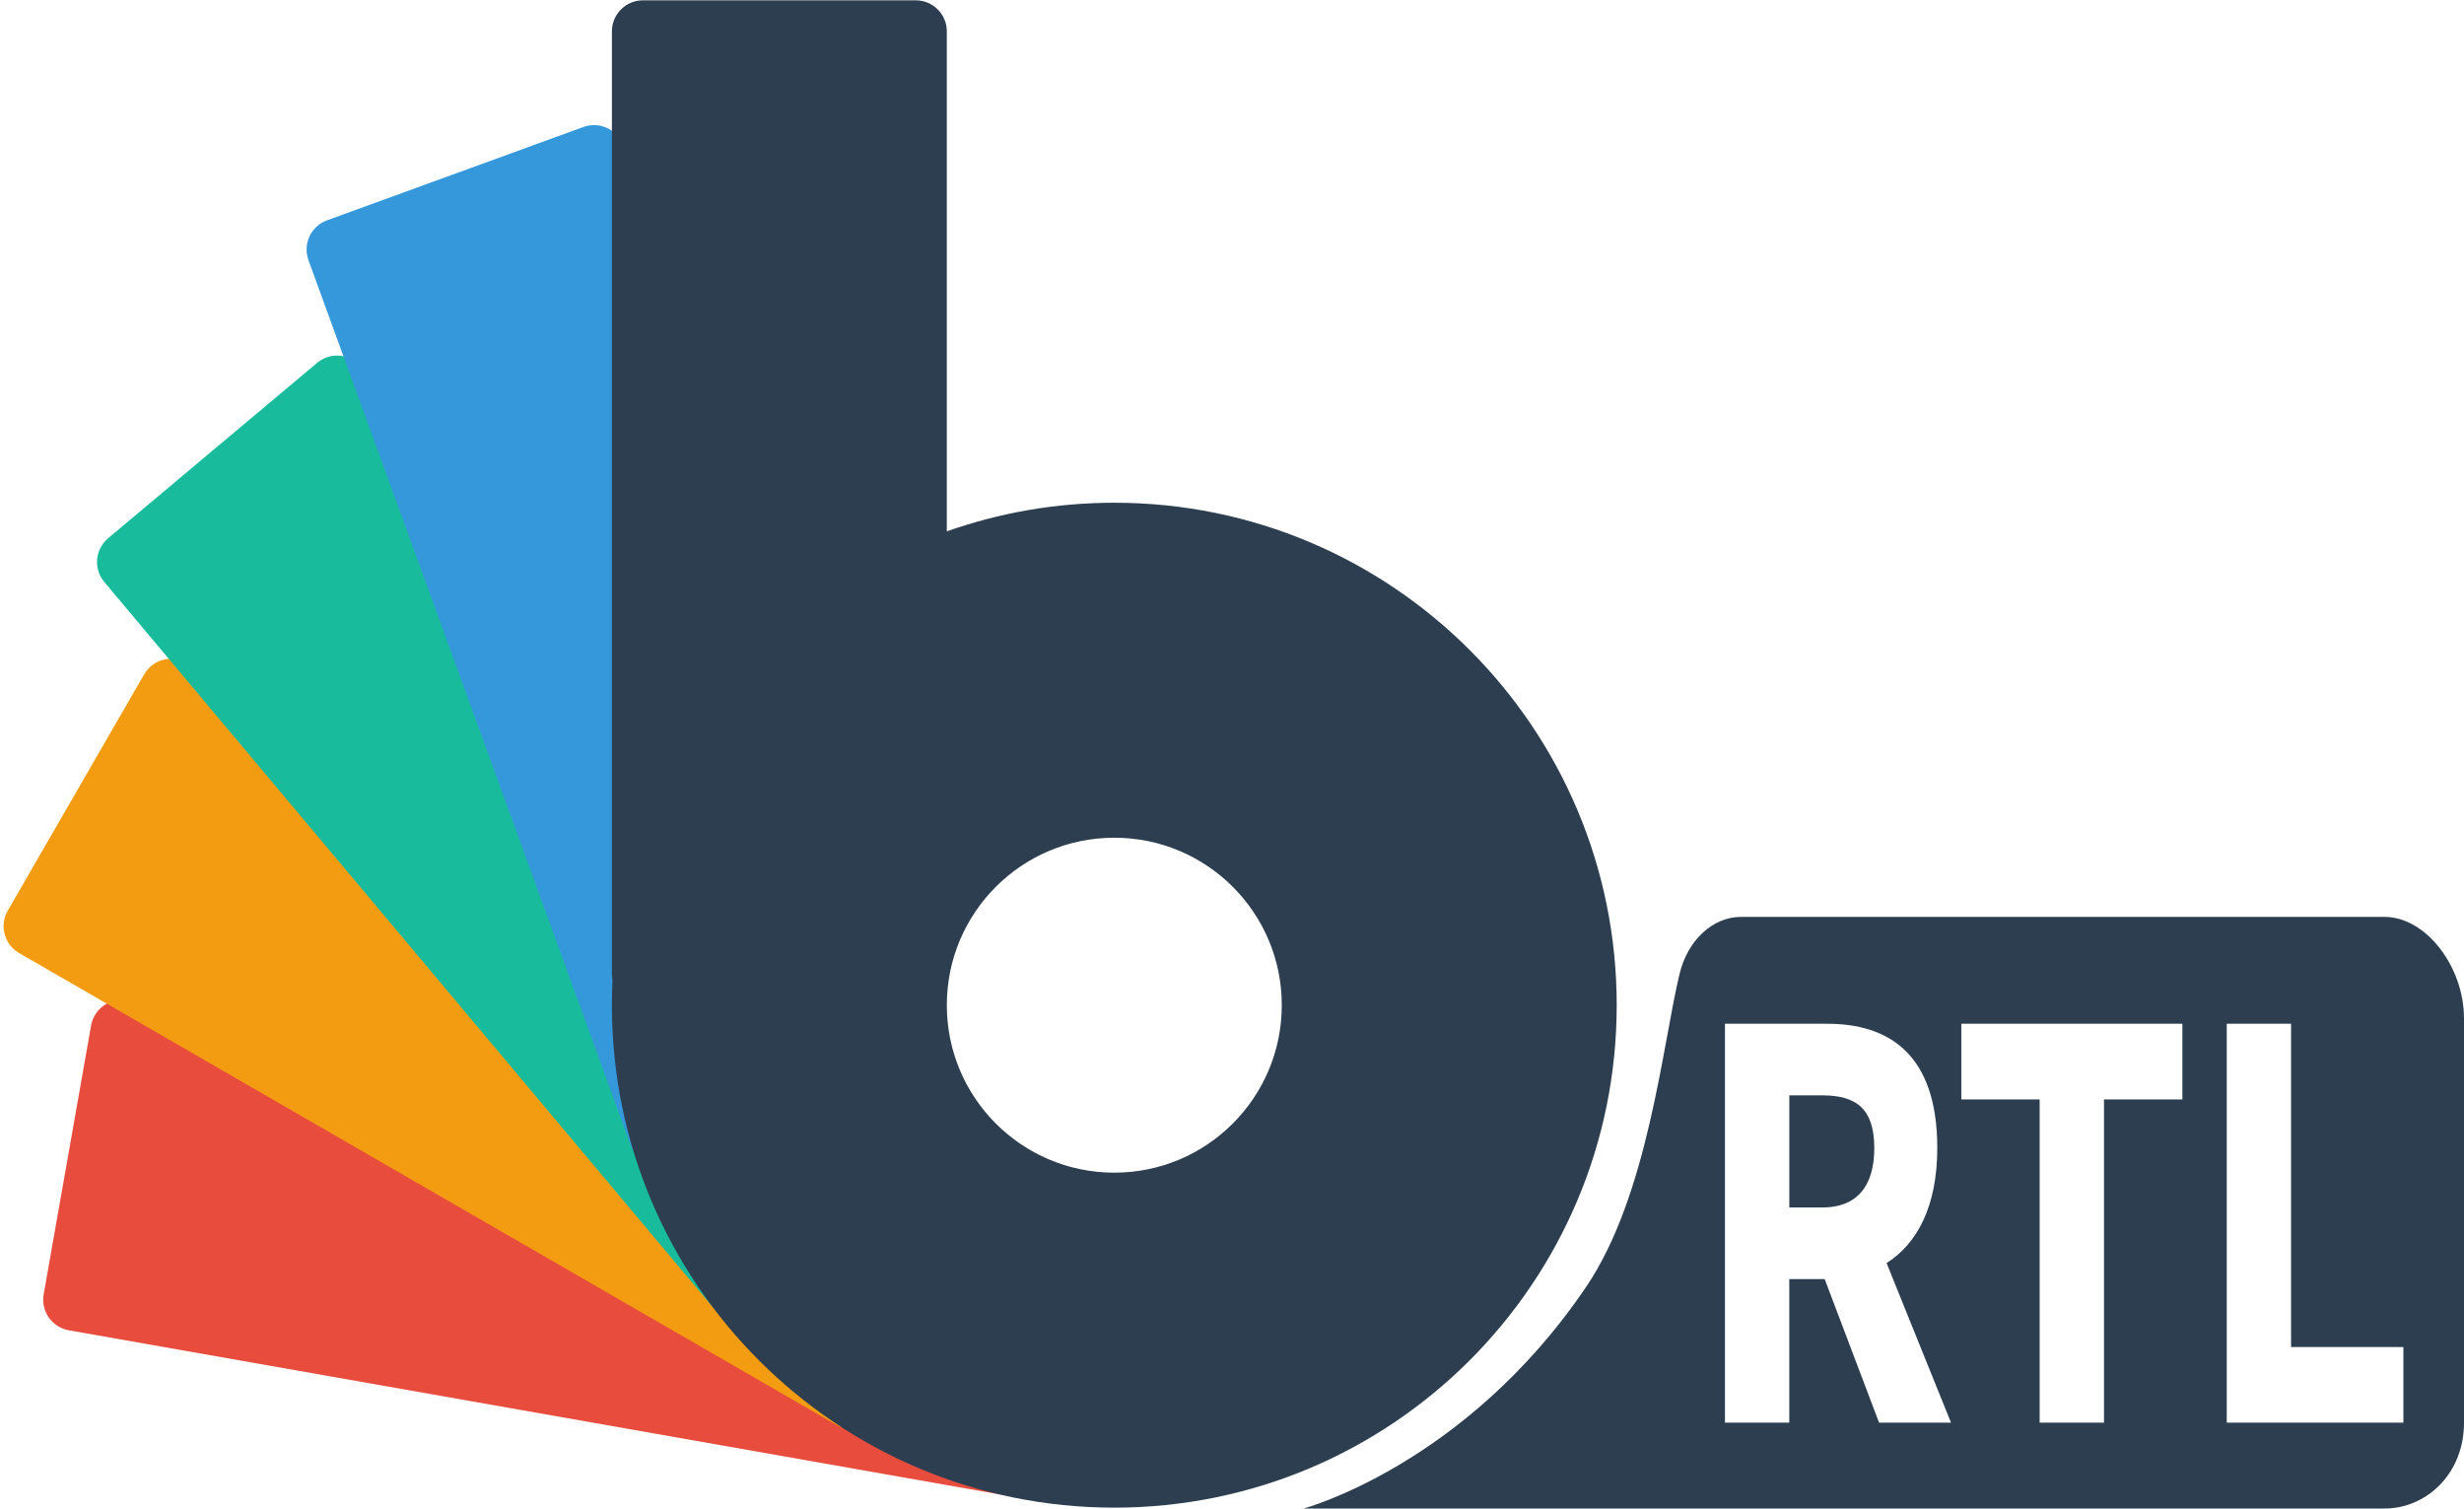
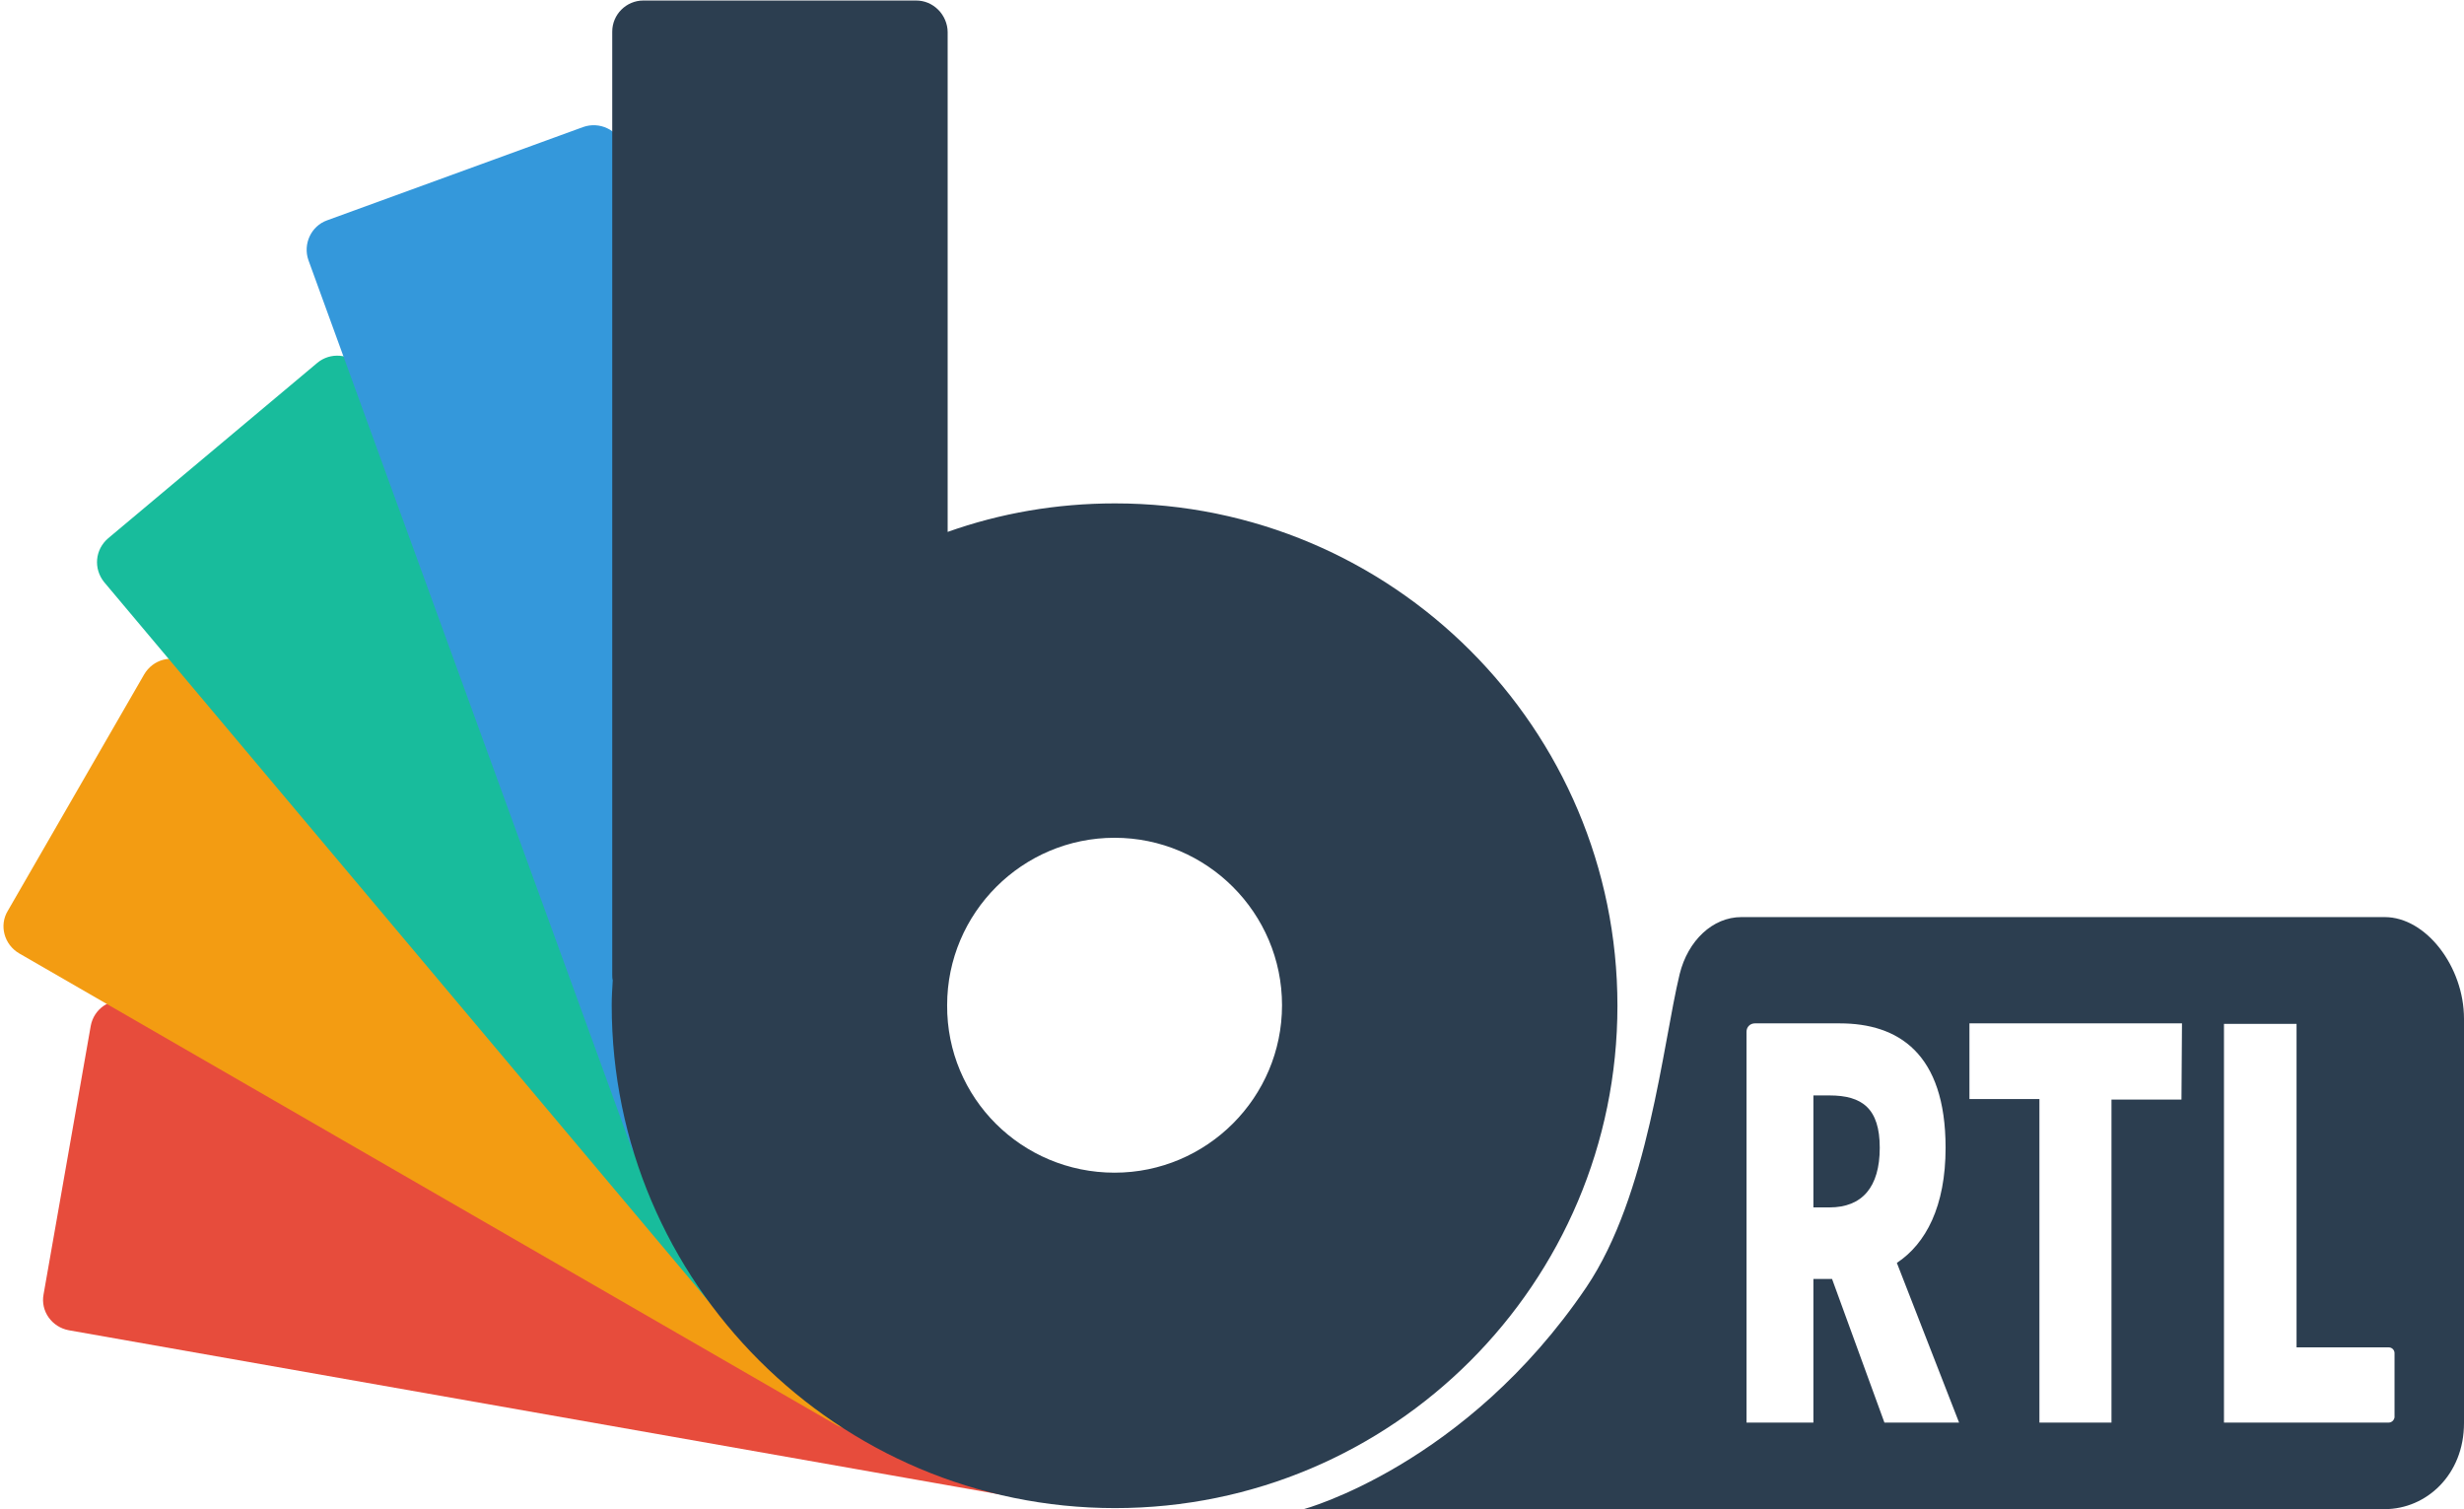
- <svg xmlns="http://www.w3.org/2000/svg" version="1.1" id="Layer_1" x="0px" y="0px" viewBox="0 0 475.33 291" style="enable-background:new 0 0 475.33 291;" xml:space="preserve">
+ <svg xmlns="http://www.w3.org/2000/svg" version="1.1" id="Layer_1" x="0px" y="0px" viewBox="0 0 475.3 291" style="enable-background:new 0 0 475.3 291;" xml:space="preserve">
  <style type="text/css">
	.st0{fill-rule:evenodd;clip-rule:evenodd;fill:#E74C3C;}
	.st1{fill-rule:evenodd;clip-rule:evenodd;fill:#F39C12;}
	.st2{fill-rule:evenodd;clip-rule:evenodd;fill:#18BC9C;}
	.st3{fill-rule:evenodd;clip-rule:evenodd;fill:#3498DB;}
	.st4{fill-rule:evenodd;clip-rule:evenodd;fill:#2C3E50;}
</style>
-   <path class="st0" d="M8.43,249.66l9.14-51.82c0.58-3.27,3.68-5.44,6.95-4.87l179.08,31.58c3.27,0.58,5.44,3.68,4.87,6.95  l-9.14,51.82c-0.58,3.27-3.68,5.44-6.95,4.87L13.29,256.62C10.02,256.04,7.85,252.94,8.43,249.66z" />
-   <path class="st1" d="M1.5,175.66l26.31-45.57c1.66-2.88,5.32-3.86,8.2-2.2l157.48,90.92c2.88,1.66,3.86,5.32,2.2,8.2l-26.31,45.57  c-1.66,2.88-5.32,3.86-8.2,2.2L3.69,183.85C0.82,182.2-0.16,178.54,1.5,175.66z" />
-   <path class="st2" d="M20.87,103.82L61.17,70c2.55-2.14,6.32-1.81,8.45,0.74l116.89,139.3c2.14,2.54,1.81,6.32-0.74,8.45l-40.3,33.82  c-2.55,2.14-6.32,1.8-8.45-0.74L20.13,112.28C17.99,109.73,18.32,105.96,20.87,103.82z" />
-   <path class="st3" d="M63.1,42.5l49.44-18c3.12-1.14,6.55,0.47,7.69,3.59l62.2,170.88c1.14,3.12-0.46,6.55-3.59,7.69l-49.44,18  c-3.12,1.14-6.55-0.46-7.69-3.59L59.51,50.19C58.38,47.06,59.98,43.63,63.1,42.5z" />
-   <path class="st4" d="M214.96,226.21c17.84,0,32.31-14.46,32.31-32.31c0-17.84-14.47-32.3-32.31-32.3s-32.31,14.46-32.31,32.3  C182.65,211.75,197.12,226.21,214.96,226.21z M118.16,189.09c-0.08-0.39-0.12-0.79-0.12-1.19V6.06c0-3.32,2.69-6,6-6h52.6  c1.59,0,3.12,0.63,4.25,1.75c1.13,1.13,1.76,2.65,1.76,4.25v96.44c10.11-3.57,20.98-5.52,32.31-5.52  c53.53,0,96.92,43.39,96.92,96.92c0,53.53-43.39,96.93-96.92,96.93c-53.53,0-96.92-43.39-96.92-96.93  C118.04,192.29,118.08,190.68,118.16,189.09z" />
+   <path class="st0" d="M8.4,249.7l9.1-51.8c0.6-3.3,3.7-5.4,7-4.9l179.1,31.6c3.3,0.6,5.4,3.7,4.9,6.9l-9.1,51.8  c-0.6,3.3-3.7,5.4-6.9,4.9L13.3,256.6C10,256,7.8,252.9,8.4,249.7z" />
+   <path class="st1" d="M1.5,175.7l26.3-45.6c1.7-2.9,5.3-3.9,8.2-2.2l157.5,90.9c2.9,1.7,3.9,5.3,2.2,8.2l-26.3,45.6  c-1.7,2.9-5.3,3.9-8.2,2.2L3.7,183.9C0.8,182.2-0.2,178.5,1.5,175.7z" />
+   <path class="st2" d="M20.9,103.8L61.2,70c2.5-2.1,6.3-1.8,8.4,0.7L186.5,210c2.1,2.5,1.8,6.3-0.7,8.4l-40.3,33.8  c-2.6,2.1-6.3,1.8-8.4-0.7L20.1,112.3C18,109.7,18.3,106,20.9,103.8z" />
+   <path class="st3" d="M63.1,42.5l49.4-18c3.1-1.1,6.6,0.5,7.7,3.6L182.4,199c1.1,3.1-0.5,6.6-3.6,7.7l-49.4,18  c-3.1,1.1-6.6-0.5-7.7-3.6L59.5,50.2C58.4,47.1,60,43.6,63.1,42.5z" />
+   <path class="st4" d="M215,226.2c17.8,0,32.3-14.5,32.3-32.3c0-17.8-14.5-32.3-32.3-32.3s-32.3,14.5-32.3,32.3  C182.6,211.8,197.1,226.2,215,226.2z M118.2,189.1c-0.1-0.4-0.1-0.8-0.1-1.2V6.1c0-3.3,2.7-6,6-6h52.6c1.6,0,3.1,0.6,4.3,1.8  c1.1,1.1,1.8,2.7,1.8,4.3v96.4c10.1-3.6,21-5.5,32.3-5.5c53.5,0,96.9,43.4,96.9,96.9s-43.4,96.9-96.9,96.9S118,247.4,118,193.9  C118,192.3,118.1,190.7,118.2,189.1z" />
  <g>
-     <path class="st4" d="M460,176.87H335.88c-5.46,0-10.3,4.46-11.88,11c-3.3,13.71-6.03,42.65-18,60.35   C282.72,282.63,251.48,291,251.48,291H460c7.98,0,15.33-6.59,15.33-16.57v-77.98C475.33,186.47,467.98,176.87,460,176.87z    M362.49,274.43L352,246.74h-6.83v27.69h-12.41v-76.94h19.77c11.65,0,21.19,5.67,21.19,23.96c0,11.31-3.92,18.49-9.78,22.2   l12.43,30.79H362.49z M420.99,212.08h-15.11v62.35h-12.41v-62.35h-15.11v-14.59h42.64V212.08z M463.65,274.43h-34.09v-76.94h12.41   v62.36h21.67V274.43z" />
-     <path class="st4" d="M351.53,211.3h-6.35v21.63h6.35c6.53,0,10.04-3.92,10.04-11.48C361.56,213.84,358.06,211.3,351.53,211.3z" />
+     <path class="st4" d="M460,176.9H335.9c-5.5,0-10.3,4.5-11.9,11c-3.3,13.7-6,42.6-18,60.4c-23.3,34.4-54.5,42.8-54.5,42.8H460   c8,0,15.3-6.6,15.3-16.6v-78C475.3,186.5,468,176.9,460,176.9z M363.5,274.4l-10.1-27.7h-3.6v27.7h-12.9v-75.4   c0-0.9,0.7-1.6,1.6-1.6h16.4c11.2,0,20.4,5.7,20.4,24c0,11.3-3.8,18.5-9.4,22.2l12,30.8L363.5,274.4L363.5,274.4z M420.8,212.1   h-13.5v62.3h-13.9v-62.4h-13.5v-14.6h41L420.8,212.1L420.8,212.1z M460.8,274.4H429v-76.9H443v62.4h17.8c0.6,0,1.1,0.5,1.1,1.1   c0,4.1,0,8.3,0,12.4C461.8,274,461.3,274.4,460.8,274.4z" />
+     <path class="st4" d="M352.9,211.3h-3.1v21.6h3.1c6.3,0,9.7-3.9,9.7-11.5C362.6,213.8,359.2,211.3,352.9,211.3z" />
  </g>
</svg>
